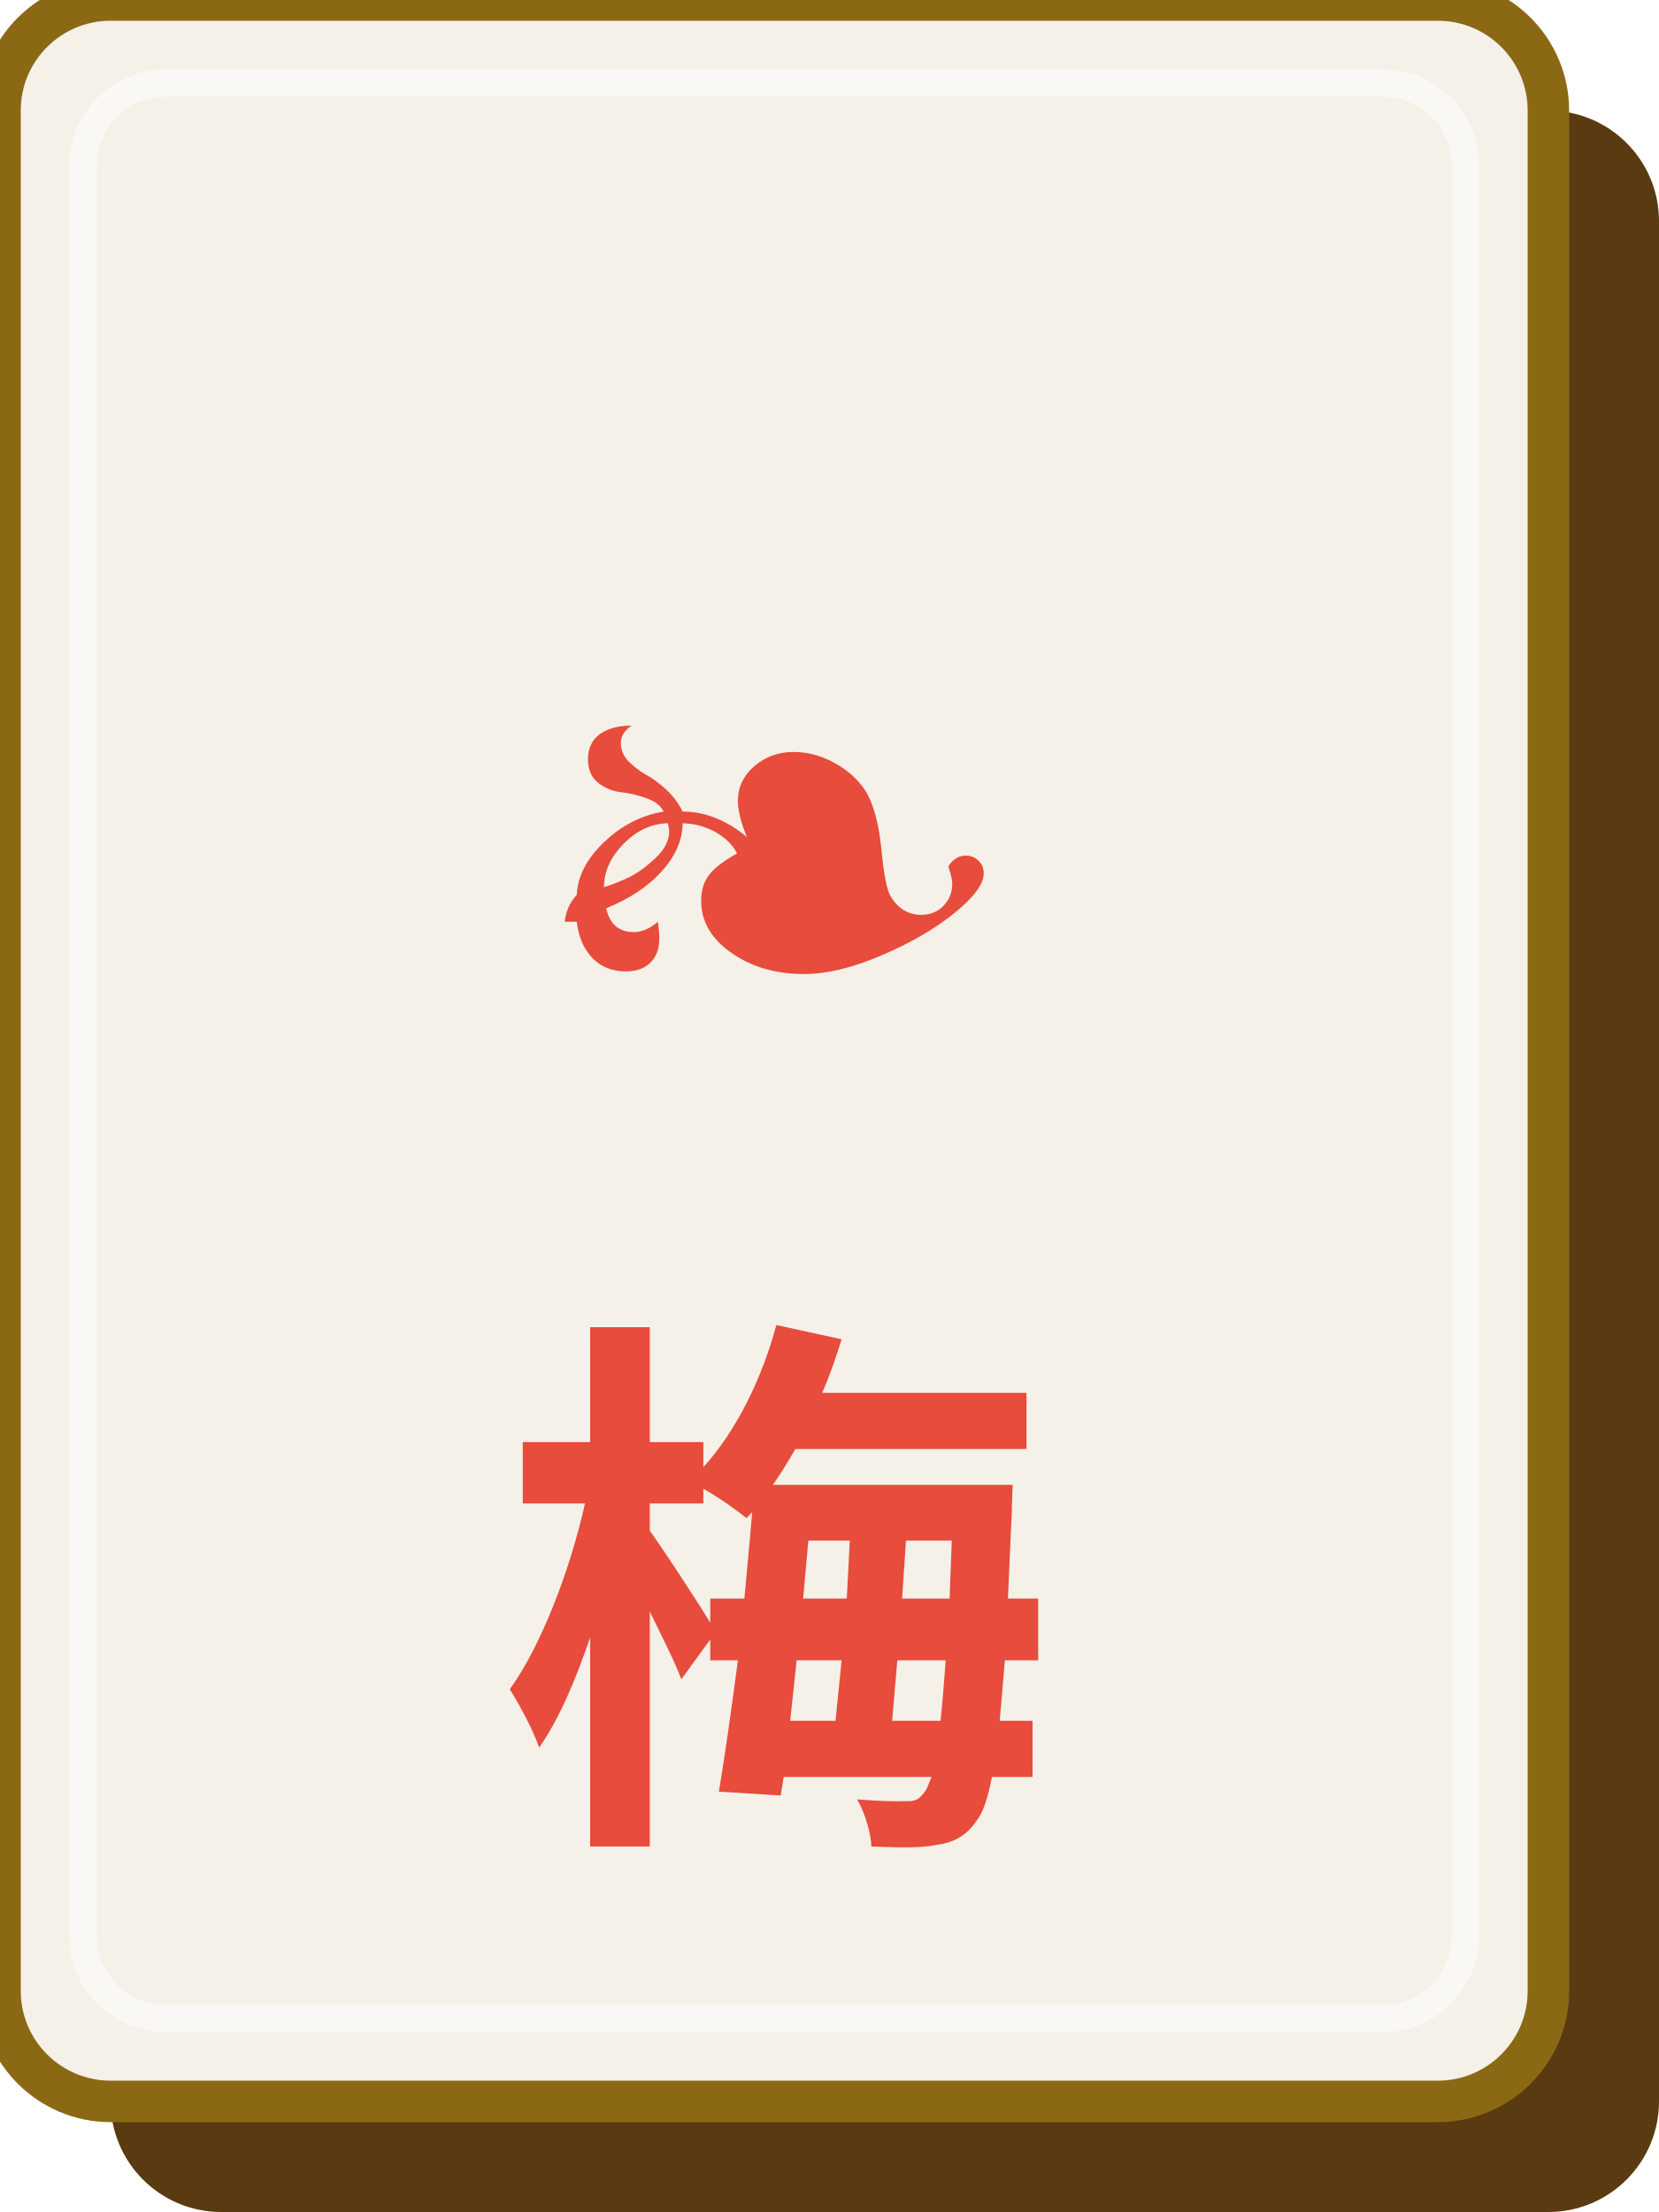
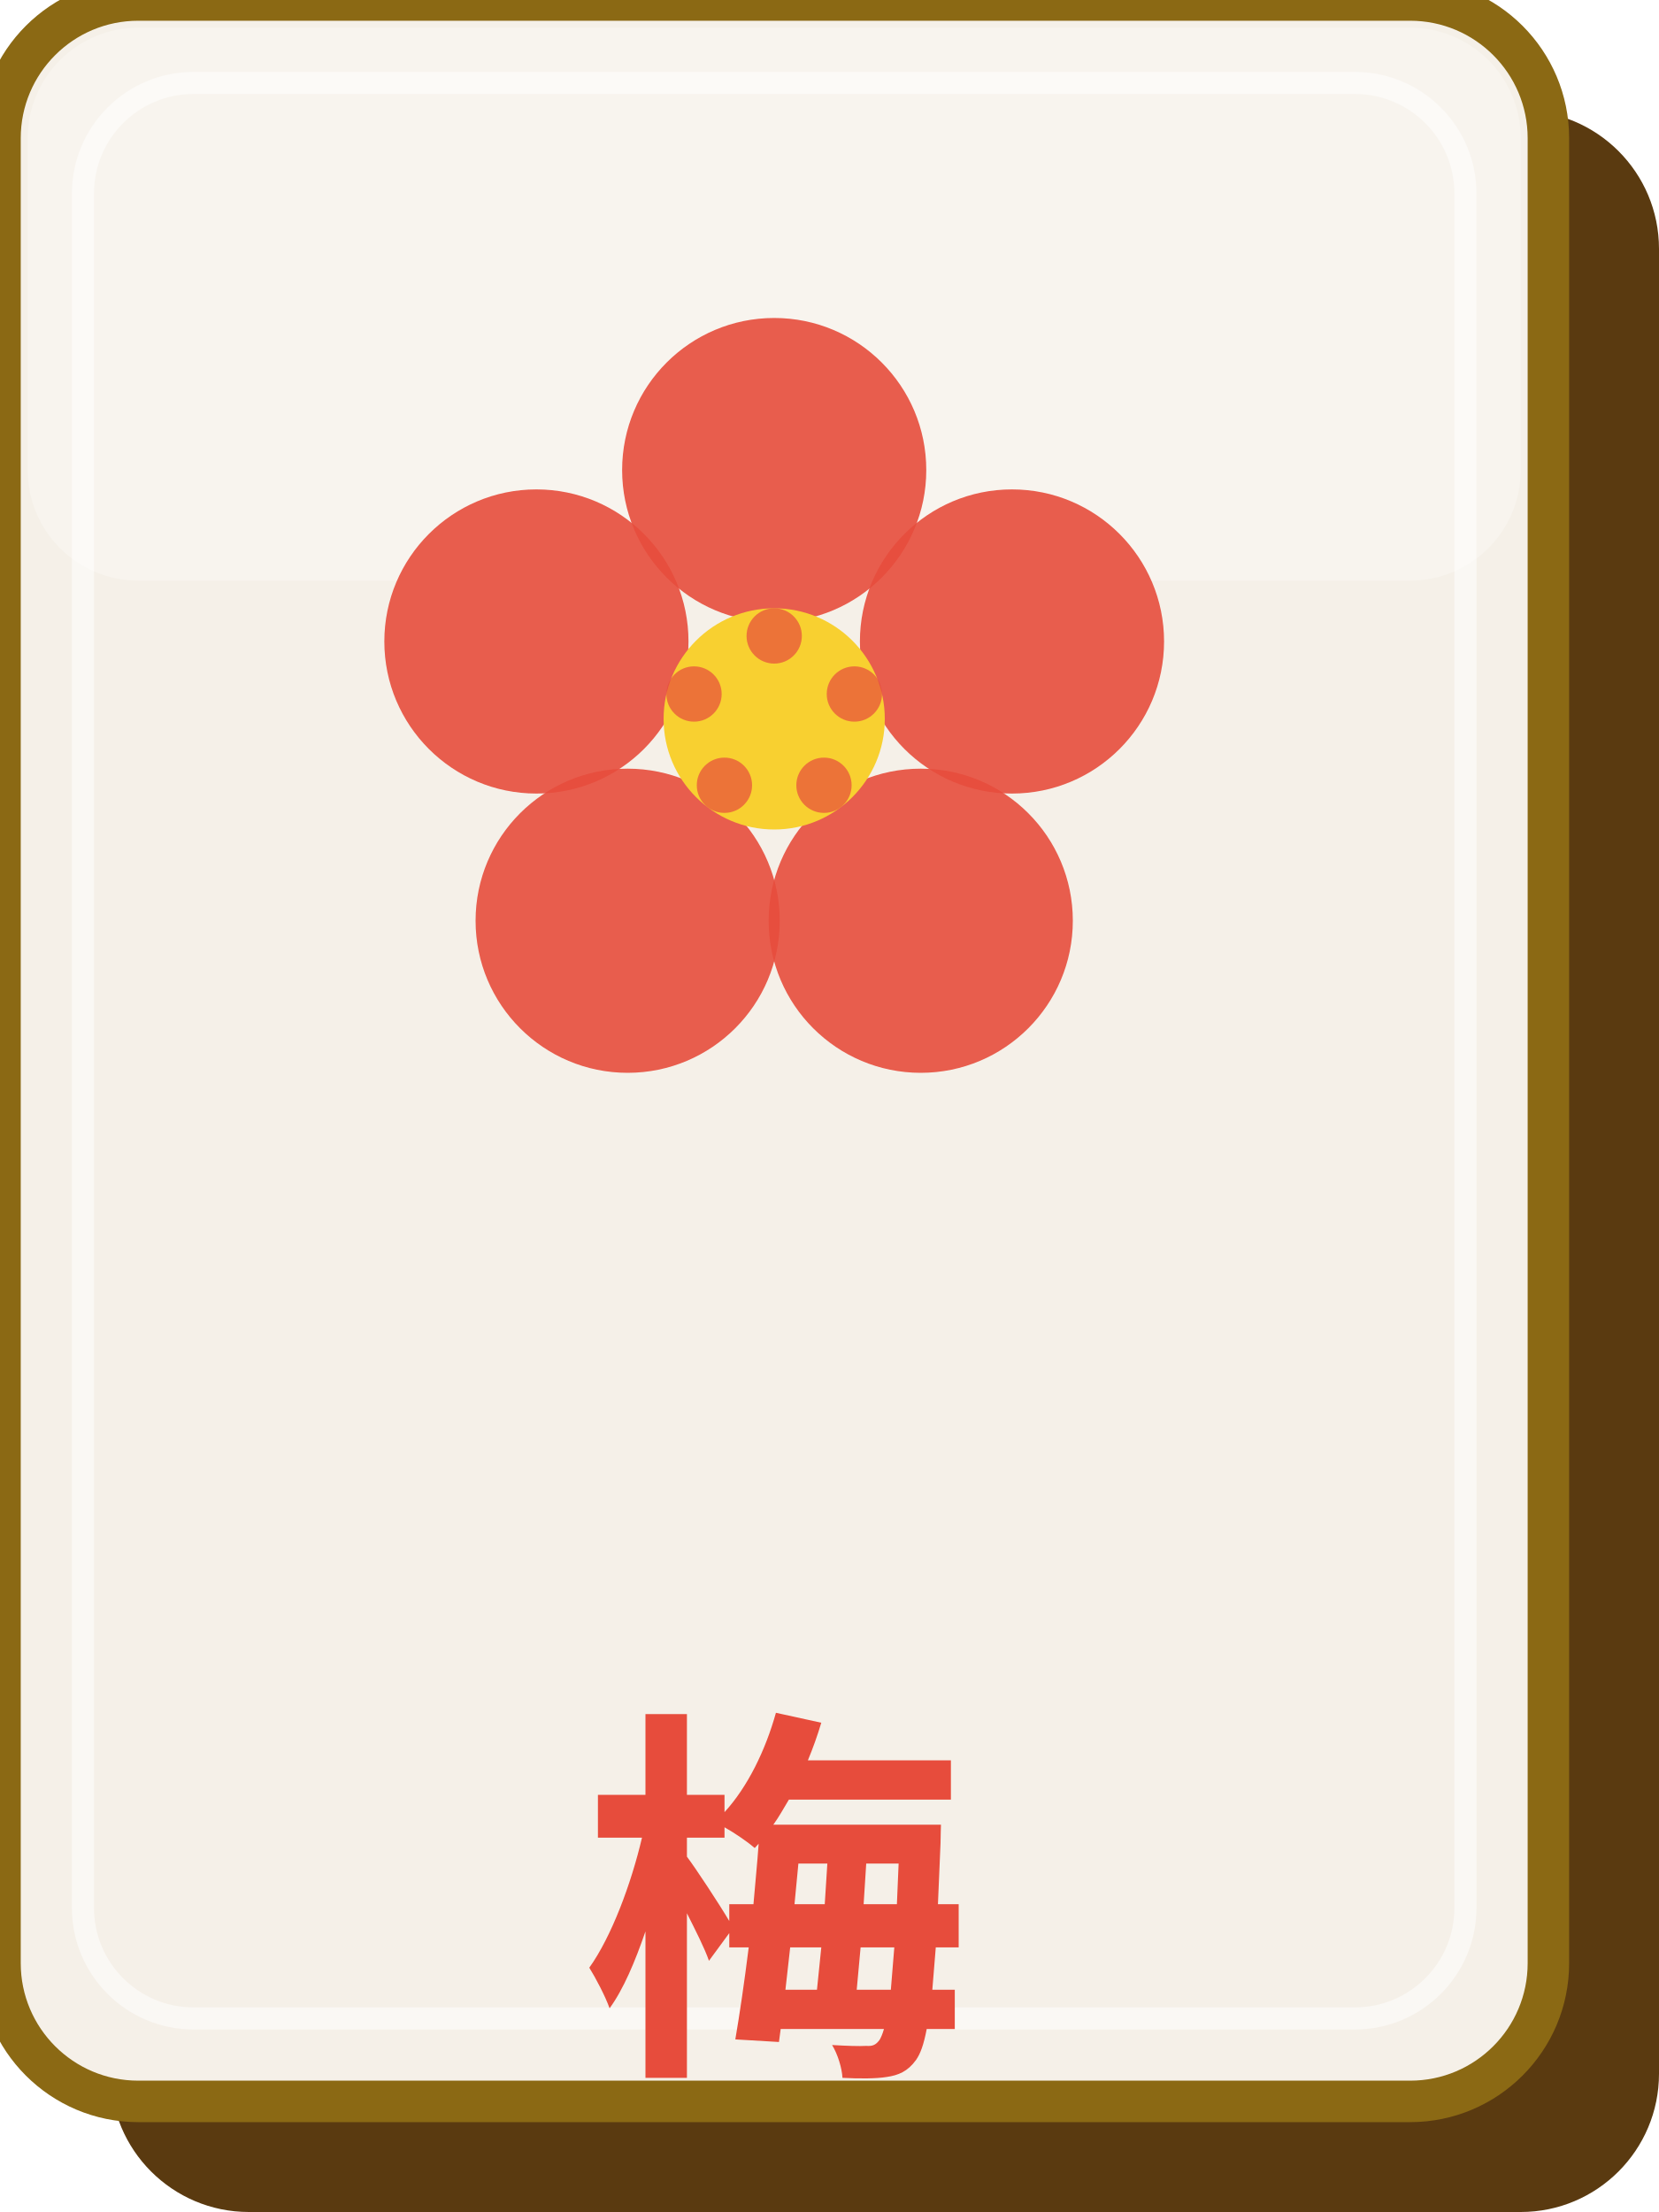
<svg xmlns="http://www.w3.org/2000/svg" viewBox="0 0 60 80" width="60" height="80">
-   <rect x="4" y="4" width="56" height="76" rx="4" ry="4" fill="#5a3a10" />
-   <rect x="0" y="0" width="56" height="76" rx="4" ry="4" fill="#f5f0e8" stroke="#8b6914" stroke-width="1.5" />
-   <rect x="3" y="3" width="50" height="70" rx="3" ry="3" fill="none" stroke="rgba(255,255,255,0.5)" stroke-width="1" />
-   <text x="28" y="32" font-family="serif" font-size="20" fill="#e74c3c" text-anchor="middle" dominant-baseline="middle">❧</text>
-   <text x="28" y="58" font-family="serif" font-size="20" font-weight="bold" fill="#e74c3c" text-anchor="middle" dominant-baseline="middle">梅</text>
+   <rect x="4" y="4" width="56" height="76" rx="5" ry="5" fill="#5a3a10" />
+   <rect x="0" y="0" width="56" height="76" rx="5" ry="5" fill="#f5f0e8" stroke="#8b6914" stroke-width="1.5" />
+   <rect x="1" y="1" width="54" height="20" rx="4" ry="4" fill="rgba(255,255,255,0.25)" />
+   <rect x="3" y="3" width="50" height="70" rx="4" ry="4" fill="none" stroke="rgba(255,255,255,0.5)" stroke-width="0.8" />
+   <circle cx="28.0" cy="17.0" r="5.5" fill="#e74c3c" opacity="0.9" />
+   <circle cx="36.6" cy="23.2" r="5.5" fill="#e74c3c" opacity="0.9" />
+   <circle cx="33.3" cy="33.3" r="5.5" fill="#e74c3c" opacity="0.9" />
+   <circle cx="22.7" cy="33.3" r="5.5" fill="#e74c3c" opacity="0.9" />
+   <circle cx="19.4" cy="23.2" r="5.5" fill="#e74c3c" opacity="0.9" />
+   <circle cx="28" cy="26" r="4" fill="#f8d030" />
+   <circle cx="28.0" cy="23.0" r="1" fill="#e74c3c" opacity="0.7" />
+   <circle cx="30.9" cy="25.1" r="1" fill="#e74c3c" opacity="0.7" />
+   <circle cx="29.8" cy="28.4" r="1" fill="#e74c3c" opacity="0.7" />
+   <circle cx="26.2" cy="28.4" r="1" fill="#e74c3c" opacity="0.7" />
+   <circle cx="25.1" cy="25.1" r="1" fill="#e74c3c" opacity="0.7" />
+   <text x="28" y="69" font-family="serif" font-size="14" font-weight="bold" fill="#e74c3c" text-anchor="middle" dominant-baseline="middle">梅</text>
</svg>
